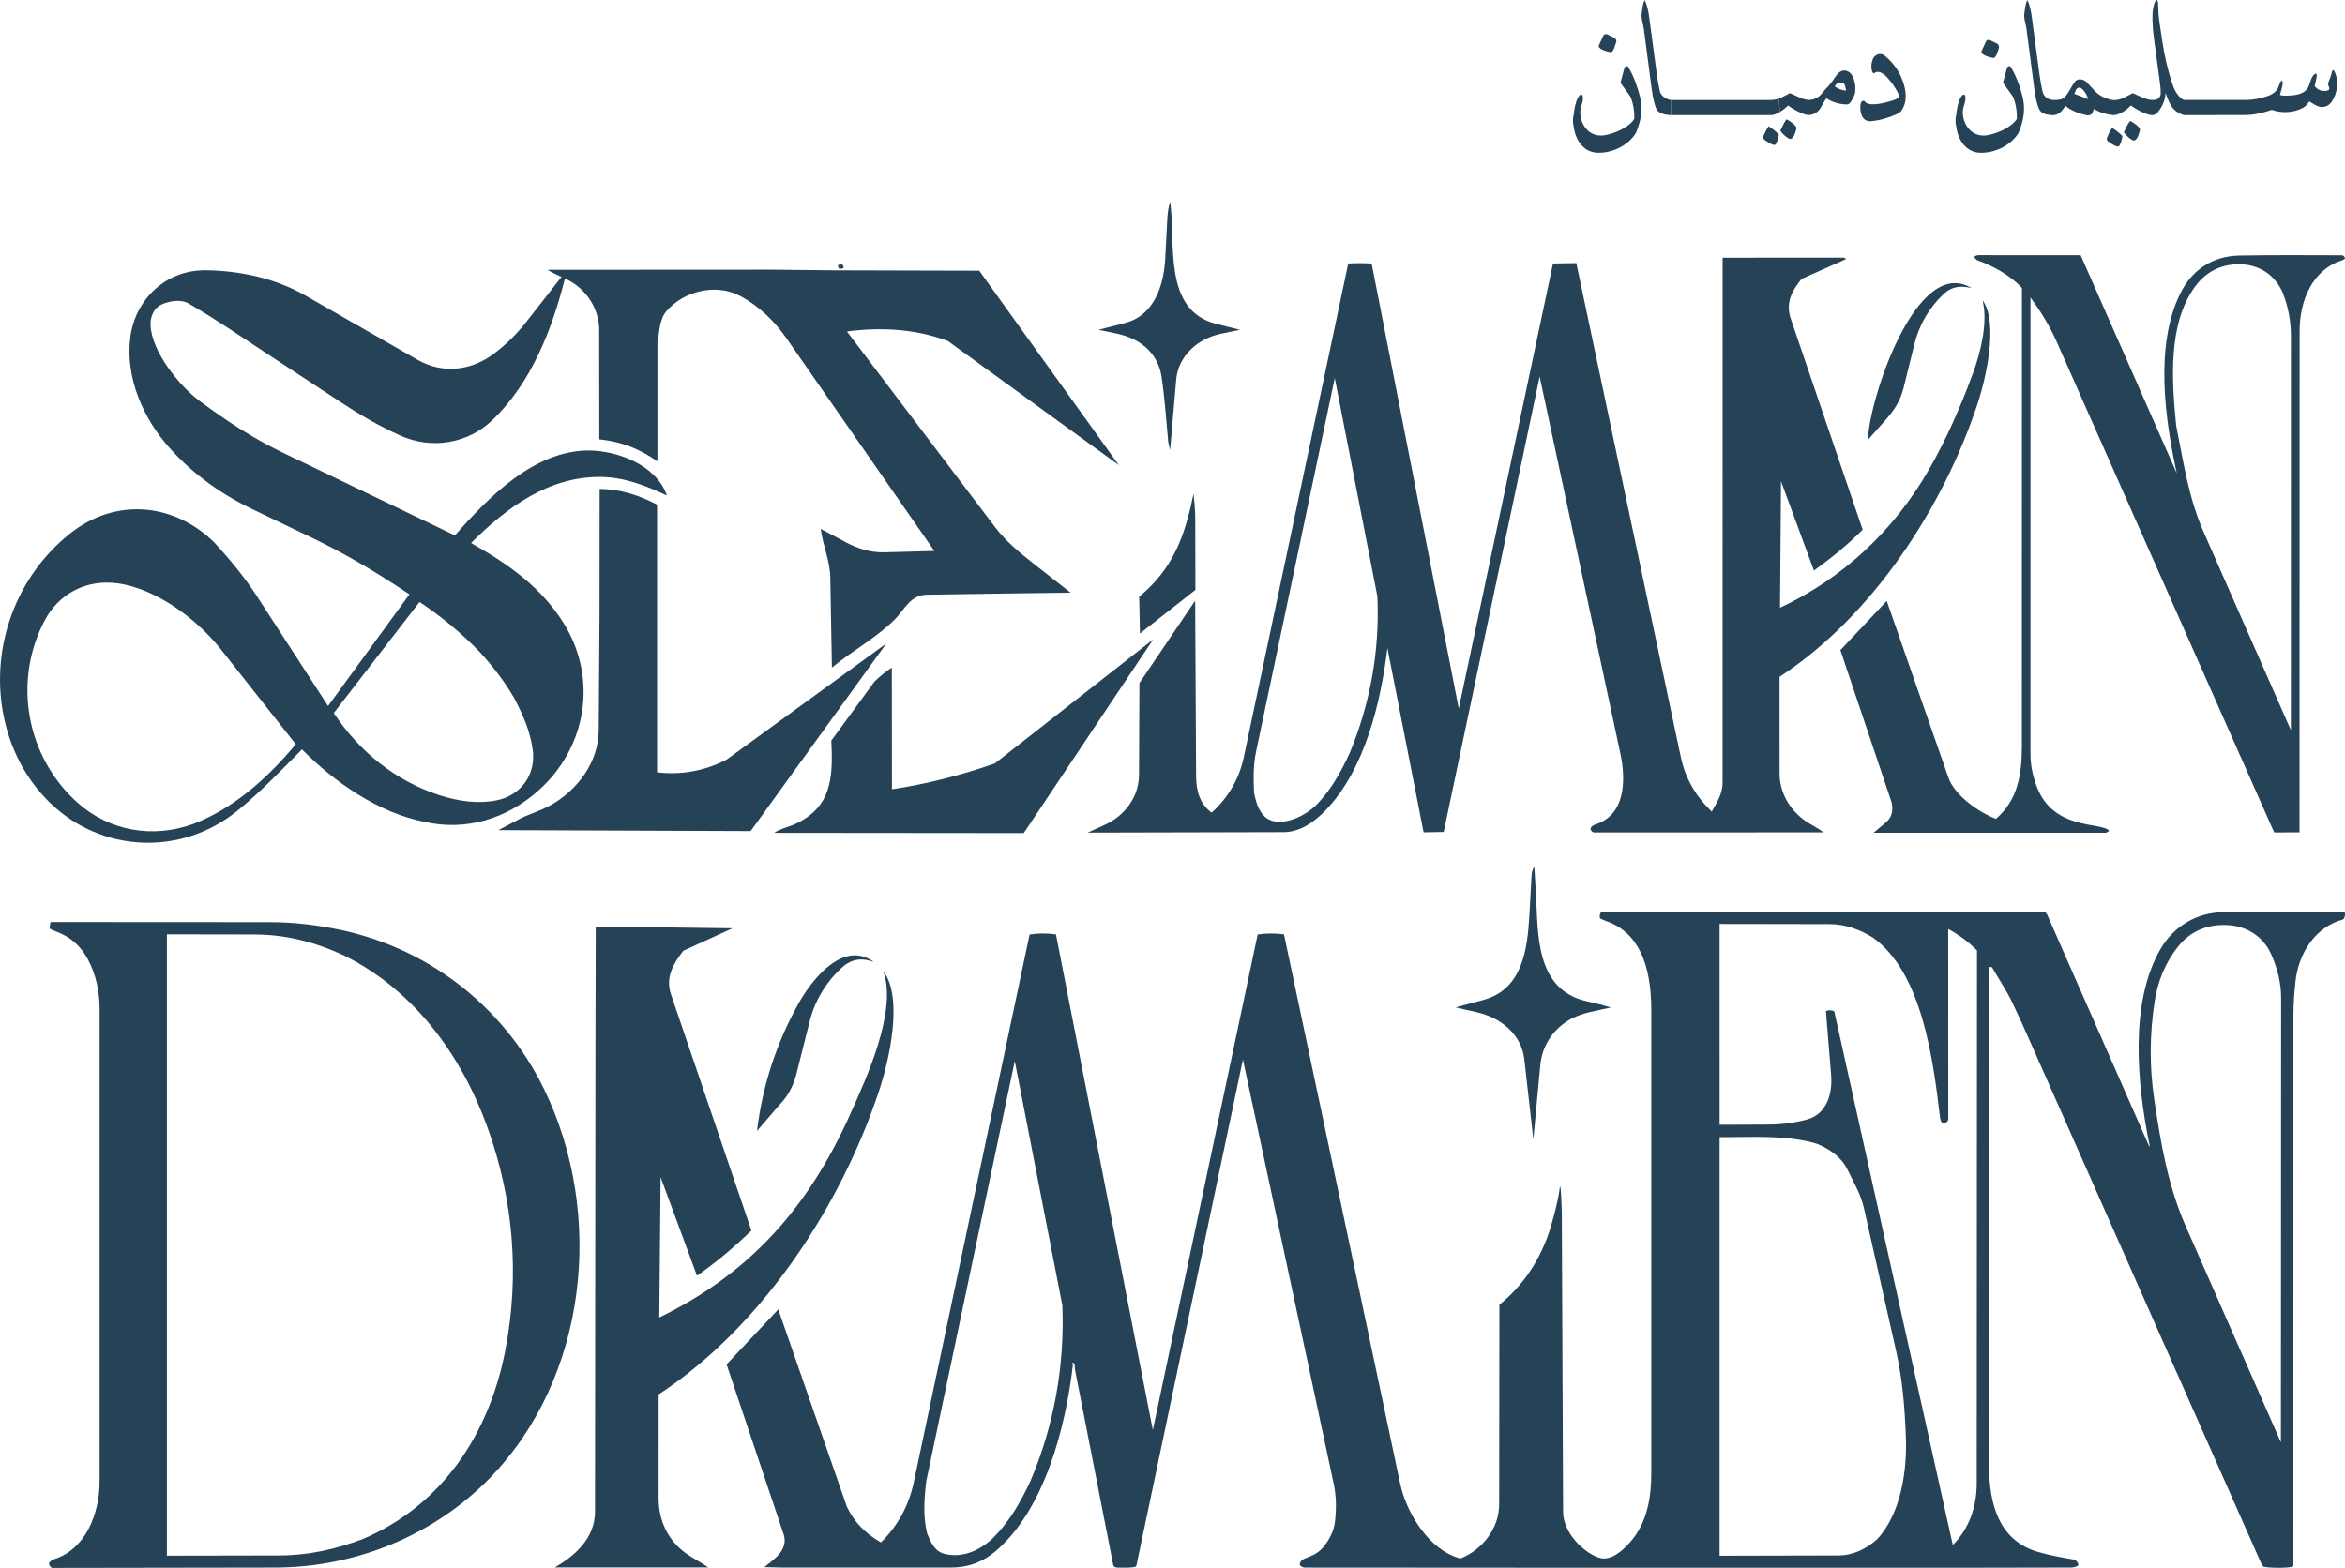
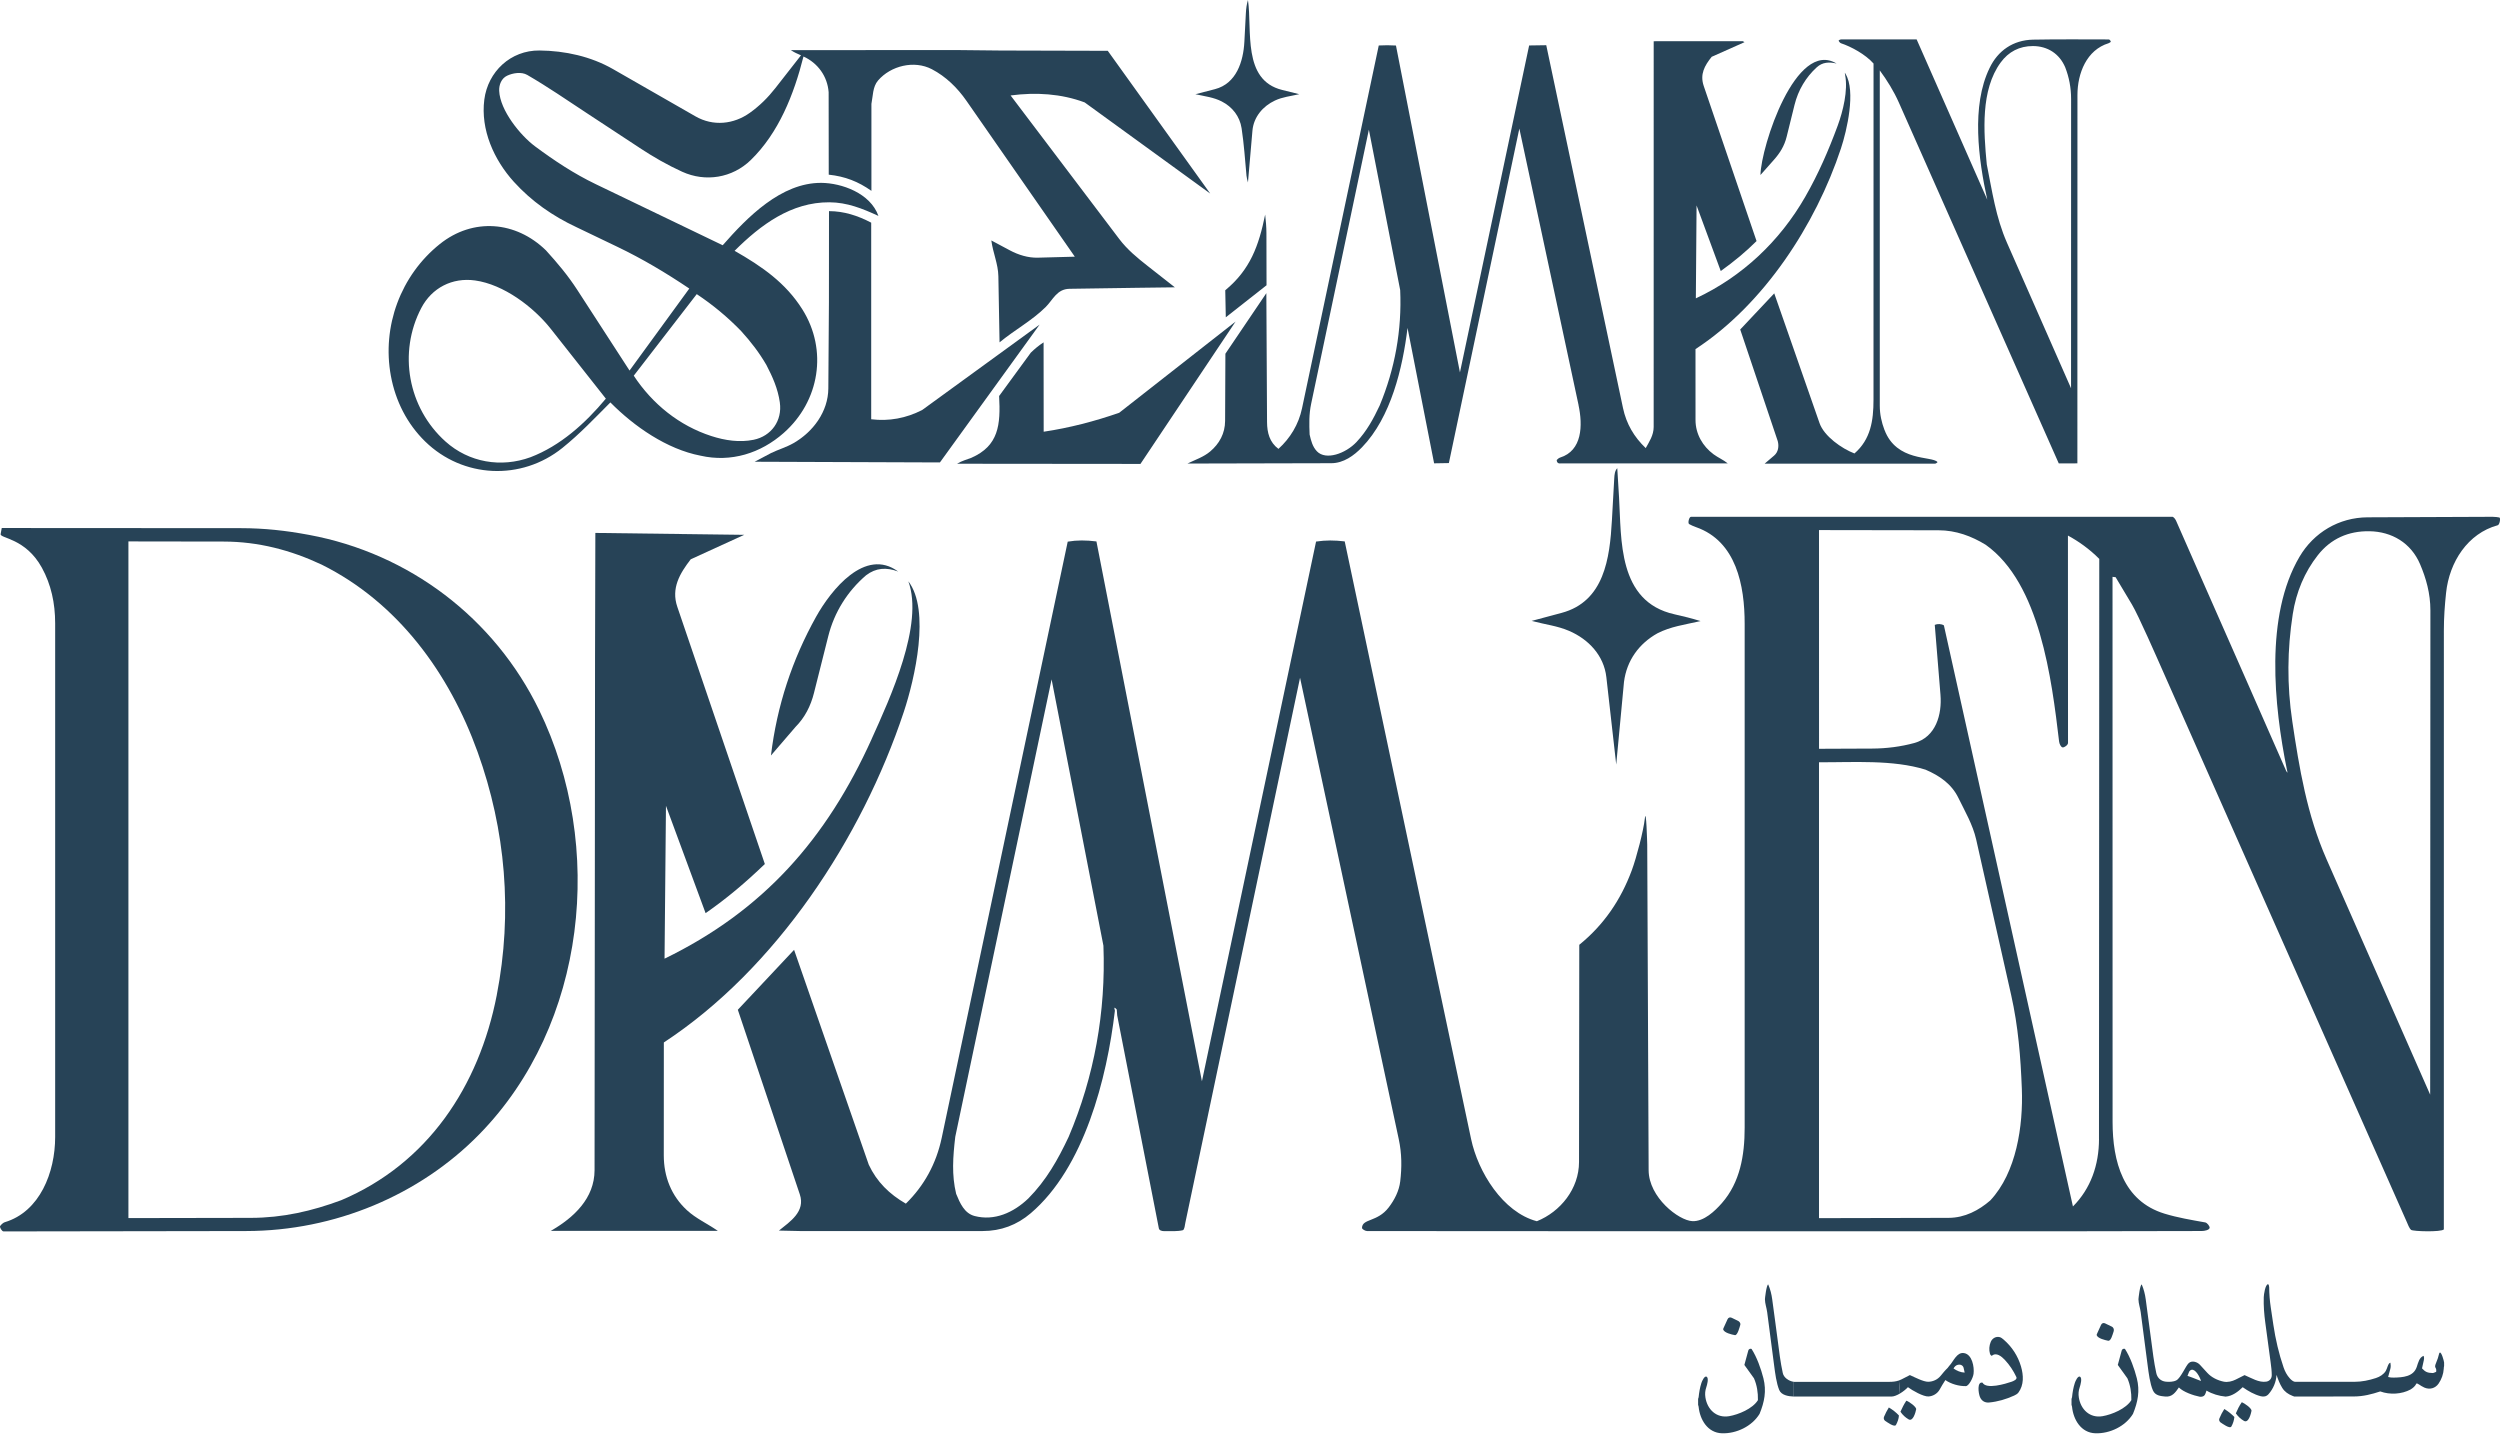
- <svg xmlns="http://www.w3.org/2000/svg" id="Layer_1" version="1.1" viewBox="0 0 1843.05 1232.58">
+ <svg xmlns="http://www.w3.org/2000/svg" id="Layer_1" data-name="Layer 1" viewBox="0 0 3000 1719.97">
  <defs>
    <style>
-       .st0 {
-         fill: #264257;
+       .cls-1 {
+         fill: #274357;
      }
    </style>
  </defs>
-   <path class="st0" d="M615.9,1232.3l-15.16-.33c8.04-6.48,19.22-13.76,15.08-26.09l-44.76-133.3,40.61-43.26,53.91,155.08c5.77,12.37,14.92,21.31,26.77,28.13,13.35-13.08,21.97-28.97,25.9-47.57l90.94-430.29c6.78-1.16,13.2-1.09,20.73-.16l76.15,389.69,82.39-389.59c7.13-1.07,13.17-.99,20.68-.12l91.25,431.52c4.96,23.43,22.77,52.7,47.44,59.21,17.03-6.86,30.42-23.41,30.44-42.73l.18-156.81c17.91-14.54,30.04-32.56,37.9-53.76,3.42-9.23,8.48-28.73,9.4-37.28.99-9.13,1.74,17.71,1.75,18.8l1.01,234.93c.09,19.72,21.78,36.37,31.58,36.79,8.29.36,16.28-7.31,21.28-13.01,13.15-14.98,16.45-34.53,16.45-54.38v-363.88c0-27.63-6.04-59.45-34.98-69.64-1.91-.67-3.96-1.59-5.1-2.27-1.13-.68-.04-5.25,1.36-5.25h347.69c1.18.53,2.11,2.09,2.5,2.97l15.03,34.19.74,1.68.75,1.7.78,1.77,33.69,76.45.8,1.82,27.56,62.74c1.09,1.98,1.21,1.7.64-.52-9.48-46.82-16.02-111.34,9.02-153.92,10.26-17.46,28.44-28.42,49.21-28.51l90.19-.37c1.85,0,3.8.27,4.88.5s.25,5.21-1.18,5.6c-21.61,5.87-34.94,26.5-37.28,48.79-.96,9.12-1.6,17.47-1.6,27.13l-.02,432.38c-2,2.03-22.29,1.45-23.64.32s-2.23-3.74-3.44-6.47l-66.18-149.45-.89-2-108.13-244.22c-4.73-10.67-18.19-41.47-22.85-49.26l-11.79-19.72c-1.18-.18-1.88-.28-2.23-.26l.04,393.35c0,28.71,7.61,57.19,37.46,66.32,9.48,2.9,19.49,4.58,29.43,6.34,1.34.24,3.4,2.77,3.15,3.98-.31,1.51-3.56,2.22-5.79,2.22l-89.06.17h-281.83l-231.47-.14c-1.32,0-3.71-1.37-3.68-2.29.19-6.86,11.03-4.02,19.26-14.75,4.2-5.48,7.52-11.94,8.33-18.88,1.17-9.97,1.2-19.83-1.07-30.44l-71.25-333.03-82.31,391.08-.49,2.34c-.34,1.61-.54,4.99-1.87,5.38s-4.6.68-6.09.66l-2.64-.02h-4.84c-1.49.01-3.39-.5-3.69-2.01l-.44-2.27-23.93-122.28-4.94-25.25-.37-1.95c-.11-.61-.35-1.51-.38-1.95l-.16-2.16-.17-2.13c-1.81-1.95-2-1.61-1.33.87-5.76,49.01-22.21,113.39-60.77,146.23-9.94,8.46-21.46,12.83-34.72,12.83l-131.79.02h-.04ZM1553.6,1165.81l.21-418.69c-7.1-7.17-15.08-12.77-22.62-16.84l.06,149.72c0,1.47-2.71,3.42-3.94,3.18s-2.29-2.51-2.5-4.28c-5.34-44.92-13.84-114.19-52.97-141.96-10.22-6.25-21.47-10.45-34-10.47l-86.33-.14.02,157.87,38.48-.16c10.31-.04,20.56-1.37,30.24-4,15.76-4.29,20.08-20.75,18.94-34.8l-4.12-50.49c2.04-.87,4.77-.78,6.59.38l93.14,419.44c12.77-12.81,18.81-29.82,18.82-48.76h-.02ZM1717.85,963.91l74.82,169.96.16-349.59c0-12.23-3.12-23.2-7.48-33.4-6.55-15.31-20.37-23.48-36.56-23.73-15.09-.23-27.79,5.33-37.21,17.29-9.58,12.16-15.65,26.66-18.1,42.51-3.98,25.76-4.26,51.19-.33,77.51,5.03,33.68,10.59,67.38,24.7,99.44h0ZM780.77,1208.78c13-13.15,21.32-27.99,29.11-44.49,18.5-43.58,26.91-90.19,25.09-137.95l-37.41-192.25-69.54,330.19c-1.7,14.58-2.65,27.51.64,41.15,2.74,6.7,5.92,14.11,13.36,16.03,14.2,3.68,27.97-2.36,38.74-12.68h0ZM1490.17,1061.79l-25.21-112.1c-2.41-10.72-8.18-20.47-12.84-30.05-4.92-10.1-13.66-16.05-23.71-20.37-23.6-7.36-52.38-5.22-76.9-5.34v329.07l93.51-.21c11.76-.03,21.9-5.43,30.14-12.59,18.87-20.13,23.79-53.91,22.76-80.55-.89-22.91-2.55-44.77-7.74-67.86h-.01Z" />
-   <path class="st0" d="M268.26,316.45l-56.27-37c-21.3-14-41.53-28-63.62-40.81-6.31-3.66-15.55-2.04-21.59.82s-8.74,9.64-8.46,16.17c.89,20.92,22.62,47.72,38.43,59.46,20.63,15.31,41.62,29.24,64.97,40.47l135.81,65.34c26.23-29.86,62.53-67.07,105.6-66.76,21.35.16,52.37,10.81,61.06,35.39-17.31-8.01-33.61-14.49-52.47-14.6-40.86-.23-73.54,24.09-101.47,51.93,29.45,16.78,54.59,34.27,72.42,62.5,27.63,43.75,18.52,98.59-19.91,132.47-24.58,21.68-56.29,31.72-89.01,24.26-35.93-6.93-70.99-31.23-96.42-56.98-16.38,16.44-32.71,33.72-51.36,48.71-44.01,35.37-106.51,32.48-146.88-6.94-19.27-18.82-31.7-43.27-36.66-70.19-9.76-52.98,10.49-107.57,52.38-141.08,35.62-28.5,81.44-24.6,113.59,6.77,12.31,13.53,23.45,26.77,33.48,42.24l55.97,86.37,63.94-87.76c-25.13-16.9-50.16-31.8-76.98-44.67l-43.8-21.02c-25.43-11.88-48.09-27.71-66.96-48.53-21.28-23.49-35.79-55.76-31.62-88.01,3.86-29.84,28.09-52.85,59.11-52.53,27.32.28,54.97,6.35,78.76,19.99l88.12,50.5c18.95,10.86,40.84,8.6,58.22-3.83,10.47-7.49,19.25-16.18,27.25-26.4l27.44-35.09c-3.97-1.82-6.65-2.77-10.86-5.55l176.91-.1,47.5.51,114.77.31,109.65,152.78-134.38-97.57c-25.22-9.37-52.14-11.02-79.27-7.44l116.27,153.6c8.66,11.44,19.34,20.19,30.34,28.82l29.19,22.91-41.09.52-71.8,1.07c-13.44.28-17.59,11.8-25.37,19.52-14.55,14.45-32.85,24.19-49.35,37.79l-1.27-70.81c-.24-13.11-5.75-24.83-7.54-38.25l19.95,10.65c8.99,4.8,19.44,8.07,29.81,7.79l39.59-1.06-115.99-166.83c-9.67-13.92-22.04-25.99-36.97-33.78-19.01-9.93-44.04-3.69-57.63,12.07-5.88,6.82-5.44,16.96-7.09,25.03v93.07c-14.07-9.94-28.13-15.46-45.68-17.33l-.1-88.27c-1.29-17.1-11.63-31.18-26.92-38.19-10.23,40.62-26.54,81.82-56.47,110.87-19.67,19.1-48.34,23.85-73.39,12.44-16.05-7.31-30.65-15.73-45.87-25.74v-.02ZM232.47,585.06l-58.8-74.52c-18.74-23.75-50.68-47.73-81.12-51.96-24.47-3.4-46.29,7.91-57.57,29.41-25.04,47.72-14.33,106.89,25.86,142.93,25,22.43,59.44,28.36,90.99,16.82,31.88-12.18,58.55-36.13,80.64-62.69h0ZM418.67,589.15c-2.12-14.93-7.8-27.4-14.34-40.02-7.73-13.36-16.65-24.92-27.1-36.41-14.41-14.87-30.02-27.86-47.49-39.51l-67.4,87.29c20.03,30.45,48.79,53.5,82.95,64.57,14.91,4.83,30.44,7.07,45.29,4.02,19-3.9,30.86-20.41,28.08-39.95h0Z" />
-   <path class="st0" d="M1273.44,591.91l-63.36-295.89-75.42,358-15.79.28-28.44-144.91c-5.2,42.81-17.7,95.65-48.65,127.66-8.77,9.07-19.85,17.09-32.97,17.12l-153.92.37c8.77-4.25,17.23-6.93,24.36-12.94,9.84-8.29,15.89-19.38,15.95-32.64l.32-71.96,43.82-64.81.74,137.91c.06,11.48,2.72,21.71,12.2,28.74,12.56-11.38,21.58-26.1,25.24-43.41l82.12-388.31c6.57-.34,11.77-.34,18.41.05l68.47,349.83,74.06-349.89,18.32-.28,82.12,388.27c3.6,17.02,11.91,31.05,24.33,42.91,3.59-6.57,8.5-13.64,8.5-22.65l.03-412.78,95.34-.06c1.16.58,2.34,1.31,1.55,1.2l-34.83,15.52c-7.55,9.46-12.81,18.59-8.49,31.28l56.51,165.92c-11.75,11.68-23.56,21.47-38.3,32.08l-25.89-70.21-.77,99.44c49.71-23.26,89.82-61.13,117.1-108.71,14-24.42,24.99-49.73,34.71-76.11,5.7-15.47,11.13-37.78,7.97-54.02-.4-1.91-.6-3.79.45-1.29,11.14,18.4,1.47,60.33-4.95,79.74-26.89,81.28-82.43,166.98-155.65,214.7l.02,75.93c0,14.85,7.67,28.07,19.28,36.64,4.9,3.62,10.57,5.94,15.16,9.73l-179.94.07c-2.59,0-3.49-3.06-2.83-3.87s2.19-2.02,3.38-2.39c23.79-7.42,24.4-34.46,19.73-56.24v-.02ZM1035.96,631.32c10.7-11.4,17.9-24.5,24.65-38.91,16.28-39.09,23.87-80.78,21.95-123.54l-33.51-171.67-61.78,293.36c-2.39,11.34-2.1,21.8-1.64,32.89,1.5,6.61,3.13,13.06,7.83,17.99,9.48,9.92,30.61,2.56,42.5-10.1v-.02Z" />
-   <path class="st0" d="M216.37,1232.3l-175.31.27c-1.24,0-3-3.04-2.5-3.84s2.09-2.43,3.3-2.79c25.45-7.6,36.43-36.1,36.43-61.5v-370.87c0-14.51-2.94-27.96-9.54-40.01-11.79-21.53-30.4-21.18-29.82-24.36l.8-4.37,172.63.1c17.07.01,32.56,1.77,49.11,4.84,72.43,13.41,133.83,60,166.14,126.39,47.81,98.23,34.46,227.03-43.16,306.3-43.22,44.14-104.56,69.73-168.08,69.83h0ZM397.06,1061.96c11.56-59.43,6.44-119.15-13.8-175.38-20.52-57.01-57.57-107.95-112.58-135.32-22.42-10.53-45.77-16.61-70.7-16.65l-68.81-.11v488.45l88.43-.16c22.93-.04,44.02-4.88,65.2-12.76,62.25-26.34,99.4-81.96,112.27-148.08h0Z" />
-   <path class="st0" d="M1600.8,618.38c12.89,34.46,50.72,27.83,56.68,34.46.43.48-1.82,1.83-2.54,1.83l-182.33-.04,10.13-8.63c4.45-3.8,5.35-9.85,3.89-15.46l-40.18-119.47,36.41-38.68,48.47,138.87c4.89,14,23.74,27.25,37.38,32.48,17.37-15.12,20.38-35.14,20.38-57.52l.04-359.79c-8.79-9.94-23.98-18.06-34.84-21.7-.98-.33-2.29-2-2.46-2.53-.25-.8,1.83-1.61,2.99-1.61l80.46.05,75.58,171.51c-9.43-43.08-17.33-100.39,2.5-140.96,8.78-18.39,25-29.87,46.51-30.3,25.29-.52,59.47-.25,80.78-.22,1.68,0,2.7,2.44,2.31,2.69s-1.66,1.17-2.23,1.34c-23.5,7.19-33.35,32.05-33.36,55.45l-.07,394.19-19.91.07-171.03-385.96c-5.61-12.65-12.56-23.77-20.52-34.64v358.83c0,9.32,1.93,17.7,4.94,25.75h.02ZM1731.9,418.15l68.6,155.8.06-309.45c0-12.28-2.16-23.31-6.26-33.92-6.16-14.68-18.99-22.86-34.64-22.85-14.32,0-26.03,6.01-34.51,17.64-21.47,29.42-18.24,73.9-14.82,108.98,5.68,28.29,9.61,56.61,21.58,83.8h-.01Z" />
-   <path class="st0" d="M667.7,877.03c13.32-29.49,37.83-82.69,26.45-113.74,16.06,20.93,4.65,70.4-3.31,94.36-30.2,90.92-92.05,185.32-173.18,238.52l-.04,81.48c0,15.41,5.44,29.21,16.69,39.59,6.51,6.01,14.28,9.39,22.35,14.94h-120.64c16.77-9.58,31.6-23.61,31.62-43.8l.35-370.63.22-89.39,107.44,1.38-38.6,17.66c-7.84,10.2-14.28,20.85-9.66,34.36l63.17,185.6c-13.94,13.39-27.16,24.6-42.76,35.48l-28.61-77.5-1.03,110.35c71.17-34.63,116.76-86.09,149.54-158.63v-.03Z" />
-   <path class="st0" d="M589.97,653.33l-198.27-.74,17.56-9.28c7.92-3.84,16.16-6.14,23.95-10.59,21.12-12.07,37.18-33.83,37.35-58.55l.63-92.27.08-97.52c16.27.08,30.87,4.87,45.16,12.35v210.39c18.86,2.34,37.51-1.07,54.64-9.97l125.58-91.32-106.68,147.5h0Z" />
-   <path class="st0" d="M653.34,582.25l33.89-46.37c4.16-4.08,8.61-7.75,13.71-11.06l.09,95.64c27.92-4.19,54.42-11.13,80.79-20.26l124.57-97.61-101.78,152.32-196.28-.19c5.48-3.28,10.05-4.31,15.13-6.27,29.55-12.92,31.54-35.43,29.89-66.21h-.01Z" />
-   <path class="st0" d="M1205.12,895.56l-7.12-63.08c-1.75-15.53-12.76-27.34-26.97-33.42-8.52-3.64-16.41-4.39-26.95-7.17l21.6-5.78c30.8-8.25,34.8-39.32,36.34-66.91l1.68-30.13c.17-3.03.45-5.6,2.19-7.42l1.28,21.19c1.81,29.9-1.18,75.09,39.98,84.27,6.35,1.41,12.35,2.91,18.87,4.9-12.05,2.74-21.41,3.89-31.09,8.8-13.41,7.46-22.22,19.7-24.19,35.07l-5.62,59.7v-.02Z" />
-   <path class="st0" d="M918.05,346.08c-1.56-17.07-2.66-33.46-5.2-50.32-1.93-12.85-9.97-22.98-21.26-28.74-8.82-4.5-17.51-5.35-28.19-7.75l20.92-5.41c22.96-5.93,30.39-29.62,31.5-50.83l1.59-30.48c.26-5.05.89-9.61,2.25-14.11,4.69,32.56-6.23,85.63,36.48,96.24l18.41,4.57c-9.86,2.29-17.72,2.92-26.05,6.81-12.82,5.99-22.77,17.6-24.04,32.22l-4.8,55.44c-.6-2.21-1.4-5.18-1.63-7.64h.02Z" />
-   <path class="st0" d="M895.92,498l-.57-28.93c26.71-22.05,35.9-47.57,42.7-81,.71,6.39,1.34,13.04,1.36,19.91l.12,55.74-43.6,34.28h-.01Z" />
-   <path class="st0" d="M1496.17,304.7c-2.52,10.18-7.29,17.61-13.78,24.93l-14.29,16.12c.63-30.6,37.86-145.67,81.47-119.3-7.89-1.93-15.1-1.52-21.15,3.97-11.77,10.68-19.95,24.54-23.83,40.22l-8.43,34.07h.01Z" />
-   <path class="st0" d="M626.09,843.7c-2.45,9.74-6.72,17.97-13.32,24.63l-17.8,20.7c4.33-36.03,15.46-69.43,32.57-100.11,10.75-19.28,35.4-50.33,59.27-32.67-8.51-3.21-16.06-2.73-23.19,2.71-13.33,11.42-22.91,26.56-27.28,43.96l-10.26,40.77h.01Z" />
-   <path class="st0" d="M658.53,208.7c-.1-.71,2.56-.77,3.29-.79s1.64,2.73.93,2.9l-2.6.63c-.72.17-1.49-1.77-1.63-2.73h.01Z" />
-   <path class="st0" d="M1836.97,62.99v2.87c-.21.74-.24,1.48-.29,2.33-.27,4.26-1.75,8.37-4.11,11.82-2.67,3.89-7.18,5.12-11.53,3.24-3.26-1.41-5.95-4.15-6.46-3.08-.99,2.09-2.75,3.48-4.68,4.67-7.07,3.77-16.54,4.38-24.33,1.52-6.78,2.25-13.71,4.05-21.15,4.06l-48.05.08-1.4-.54c-3.47-1.35-6.34-3.29-8.33-6.47-2.02-3.24-3.33-6.71-4.59-10.46-.31,5.66-2.61,11.18-6.42,15.5-1.67,1.89-3.85,2.33-6.29,1.7-5.27-1.36-10.02-4.1-14.54-7.28-3.61,3.58-8.4,7.21-13.72,7.59-5.46-.56-10.67-2.04-15.43-4.86-.47,1.32-.76,2.62-1.53,3.72s-2.67,1.46-3.99,1.2c-4.87-.95-13.08-3.73-16.71-7.44-2.73,3.99-5.46,7.85-10.91,7.33-3.89-.37-8.11-.78-9.96-4.9-2.37-5.28-3.48-14.12-4.26-20.11l-5.6-42.93c-.47-3.58-1.77-6.83-1.81-10.41,0-.6,1.18-11.71,2.66-11.89,1.64,3.9,2.64,7.78,3.2,11.98l2.97,22.32,3.18,23.81c.6,4.52,1.42,8.72,2.33,13.16.78,3.79,3.58,6.56,7.64,6.98,2.62.28,6.07.21,8.46-1.03,3.65-1.9,7.61-11.76,10.08-13.95,2.64-2.34,6.93-.85,9,1.42l5.98,6.52c3.34,3.64,8.23,6.02,13.18,7.04,3.21.66,6.84-.28,9.65-1.7l7.11-3.58c5.51,2.33,11.61,6.22,17.5,5.26,2.63-.43,4.38-2.44,4.39-5.18.01-3.48-.43-6.83-.9-10.36l-4.29-31.87c-.94-6.96-1.47-13.64-1.25-20.64.06-1.98,1.18-10.32,3.52-10.42.57.47.83,1.62.84,2.39.06,5.54.47,10.84,1.28,16.31l2.09,14.02c1.75,11.71,4.39,23.07,8.21,34.24,1.14,3.32,2.68,6.24,5,8.82,1.05,1.16,2.73,2.82,4.48,2.82h47.61c6-.01,11.68-1.21,17.29-3.04,3.15-1.02,6.18-2.92,7.91-5.69,1.23-1.97,1.83-6.44,3.76-6.65.29,1.82.35,3.41-.08,4.96l-1.77,6.54c1.52.41,2.93.53,4.52.49,7.2-.15,15.89-.64,18.54-8.63,1.11-3.33,2.05-7.79,5.56-8.9.37,1.15.4,2.25.17,3.28l-1.51,6.81c2.59,2.85,4.45,3.69,8.6,3.76.79.01,1.89-.67,2.79-.97.59-4.17-2.08-2.48-.1-7.11,1.07-2.5,1.97-5.14,2.54-7.74.05-.23.39-.63.59-.66,1.34-.23,3.23,6.72,3.33,7.9ZM1634.63,75.38l6.61,2.59c-.81-3.05-4.32-9.72-7.61-9.04-.77.16-1.7.92-2.03,1.76l-1.24,3.13,4.27,1.56Z" />
-   <path class="st0" d="M1236.33,97.26v-4.88c.17-.4.36-.94.4-1.29.42-3.98,1.02-7.76,2.25-11.53.48-1.48,2.5-6.17,4.29-4.99s.29,6.61-.36,8.51c-.93,2.72-1.14,5.27-.7,8.12,1.49,9.63,8.81,16.87,19.1,15.1,7.48-1.29,18.94-5.98,23.19-12.92.12-6.06-.75-11.98-3.19-17.58l-7.73-10.75,3.18-11.7c.3-1.1,1.66-1.66,2.6-1.21,4.28,6.61,7.64,16.08,9.55,23.63,2.59,10.24.81,19.13-3.1,28.68-6.13,10.01-18.59,15.98-30.23,15.62s-17.79-11.03-18.83-21.26c-.05-.54-.25-1.16-.43-1.54Z" />
-   <path class="st0" d="M1536.99,97.26v-4.88c.17-.4.36-.94.4-1.29.42-3.98,1.02-7.76,2.25-11.53.48-1.48,2.5-6.17,4.29-4.99s.29,6.61-.36,8.51c-.93,2.72-1.14,5.27-.7,8.12,1.49,9.63,8.81,16.87,19.1,15.1,7.48-1.29,18.94-5.98,23.19-12.92.12-6.06-.75-11.98-3.19-17.58l-7.73-10.75,3.18-11.7c.3-1.1,1.66-1.66,2.6-1.21,4.28,6.61,7.64,16.08,9.55,23.63,2.59,10.24.81,19.13-3.1,28.68-6.13,10.01-18.59,15.98-30.23,15.62s-17.79-11.03-18.83-21.26c-.05-.54-.25-1.16-.43-1.54Z" />
-   <path class="st0" d="M1390.46,78.65h-77.04s-.03,11.85-.03,11.85h78.61c1.99,0,4.49-1.05,6.86-2.47-.43-3.42-.45-7.01-.84-10.49-2.39.84-4.84,1.11-7.56,1.11Z" />
-   <path class="st0" d="M1450.35,55.49c-5.87-.84-8.39,6.78-11.92,10.42-.26.32-.93,1.32-1.2,1.57-2.04,1.91-3.89,4.23-5.69,6.41-2.42,2.94-6.1,4.65-9.92,4.71-3.87.05-10.93-3.67-14.79-5.39l-6.62,3.4c-.73.37-1.45.68-2.18.94.39,3.49.41,7.08.84,10.49,2.59-1.55,5.01-3.54,6.4-5.1,3.45,2.61,12.5,7.76,16.61,7.49,3.69-.24,7.13-2.37,8.92-5.52,1.49-2.63,2.87-5.08,4.62-7.69,4.51,3.21,11.12,5.02,16.52,4.88,2.29-.06,5.72-6.44,6.17-9.9.72-5.51-1.14-15.76-7.76-16.71ZM1441.99,67.92c.75-1.48,1.98-2.74,3.71-3.06,1.94-.36,3.96.55,4.41,2.55l.84,3.8c-3.41-.17-6.12-1.41-8.95-3.29Z" />
-   <path class="st0" d="M1465.32,79.3c3,5.68,18.59.92,23.32-.71,1.48-.51,4.86-1.84,3.92-3.84-2.42-5.11-5.47-9.74-9.33-13.85-2.52-2.68-6.91-6.36-10.43-3.18-.61-.18-1.27-.97-1.47-1.66-.91-3.21-.67-6.48.6-9.57,1.19-2.88,4.27-4.71,7.38-3.81,1,.29,2.11,1.17,2.97,1.91,6.66,5.74,11.53,13.16,14.01,21.63,2.09,7.13,2.48,14.94-2.12,21.13-.75,1-2.21,1.82-3.4,2.36-6.42,2.91-13.19,4.92-20.17,5.57-3.42.32-6.09-1.38-7.36-4.48s-2.46-12.52,2.08-11.5Z" />
-   <path class="st0" d="M1313.39,90.5c-4.48-.16-10.04-1.1-11.76-5.3-2.28-5.57-3.29-13.64-4.09-19.78l-5.6-42.89c-.47-3.58-1.77-6.86-1.8-10.43,0-.63,1.18-11.49,2.63-11.89,1.69,3.89,2.66,7.78,3.23,11.97l2.63,19.52,3.57,26.86c.59,4.44,1.42,8.6,2.31,12.95.78,3.82,4.98,6.59,8.92,7.14l-.03,11.85Z" />
-   <path class="st0" d="M1270.34,32.59c-.48,1.82-2.3,8.84-4.39,8.46-2.72-.49-8.52-1.89-9.41-4.48-.17-.51.32-1.37.61-2.01l2.87-6.3c.66-1.44,2.04-1.81,3.33-1.19l5.26,2.55c.97.47,2.01,1.9,1.73,2.98Z" />
-   <path class="st0" d="M1570.89,38.07c-.85,2.49-2.16,7.95-4.44,7.49-2.62-.53-8.26-1.87-9.17-4.4-.17-.47.27-1.31.54-1.89l2.96-6.5c.59-1.31,1.93-1.82,3.15-1.23l5.43,2.62c1.55.75,2.05,2.42,1.55,3.91Z" />
-   <path class="st0" d="M1411.89,100.82c-.42,2.29-2.51,10.14-6.11,8.02-2.63-1.54-4.87-3.6-6.53-6.13,1.43-3.16,2.77-5.92,4.74-8.87,1.96.55,8.28,4.96,7.91,6.98Z" />
-   <path class="st0" d="M1681.94,101.89c-.45,2.32-2.41,10.33-6.14,8.18-2.59-1.49-4.69-3.5-6.51-6.02,1.33-3.14,2.74-6.11,4.82-9.01,2.18.9,7.72,4.68,7.82,6.84Z" />
-   <path class="st0" d="M1665.69,114.6c-1.23,2.2-7.46-2.48-8.88-3.4-.82-.81-1.26-1.89-.79-3.01,1.12-2.7,2.36-5.18,3.99-7.67,3.13,1.9,5.62,3.92,8.1,6.42-.3,2.83-1.07,5.25-2.41,7.66Z" />
-   <path class="st0" d="M1395.68,113.3c-1.24,2.29-7.44-2.41-8.89-3.33-.94-.87-1.25-2.05-.74-3.26,1.09-2.56,2.28-4.87,3.85-7.43,3.06,1.83,5.74,3.85,8.12,6.46-.14,2.68-1.11,5.26-2.34,7.55Z" />
+   <path class="cls-1" d="M959.93,1477.25l-25.2-.55c13.37-10.77,31.95-22.87,25.07-43.37l-74.41-221.6,67.51-71.92,89.62,257.81c9.59,20.56,24.8,35.43,44.5,46.76,22.19-21.74,36.52-48.16,43.06-79.08l151.18-715.32c11.27-1.93,21.94-1.81,34.46-.27l126.59,647.83,136.97-647.66c11.85-1.78,21.89-1.65,34.38-.2l151.7,717.37c8.25,38.95,37.85,87.61,78.87,98.43,28.31-11.4,50.57-38.92,50.6-71.04l.3-260.68c29.77-24.17,49.94-54.13,63.01-89.37,5.69-15.34,14.1-47.76,15.63-61.97,1.65-15.18,2.89,29.44,2.91,31.25l1.68,390.55c.15,32.78,36.21,60.46,52.5,61.16,13.78.6,27.06-12.15,35.38-21.63,21.86-24.9,27.35-57.4,27.35-90.4v-604.92c0-45.93-10.04-98.83-58.15-115.77-3.18-1.11-6.58-2.64-8.48-3.77-1.88-1.13-.07-8.73,2.26-8.73h578.01c1.96.88,3.51,3.47,4.16,4.94l24.99,56.84,1.23,2.79,1.25,2.83,1.3,2.94,56.01,127.09,1.33,3.03,45.82,104.3c1.81,3.29,2.01,2.83,1.06-.86-15.76-77.83-26.63-185.09,15-255.88,17.06-29.03,47.28-47.25,81.81-47.4l149.93-.62c3.08,0,6.32.45,8.11.83s.42,8.66-1.96,9.31c-35.92,9.76-58.08,44.05-61.97,81.11-1.6,15.16-2.66,29.04-2.66,45.1l-.03,718.8c-3.32,3.37-37.06,2.41-39.3.53s-3.71-6.22-5.72-10.76l-110.02-248.45-1.48-3.32-179.76-406c-7.86-17.74-30.24-68.94-37.99-81.89l-19.6-32.78c-1.96-.3-3.13-.47-3.71-.43l.07,653.91c0,47.73,12.65,95.07,62.27,110.25,15.76,4.82,32.4,7.61,48.93,10.54,2.23.4,5.65,4.6,5.24,6.62-.52,2.51-5.92,3.69-9.63,3.69l-148.06.28h-468.52l-384.8-.23c-2.19,0-6.17-2.28-6.12-3.81.32-11.4,18.34-6.68,32.02-24.52,6.98-9.11,12.5-19.85,13.85-31.39,1.95-16.57,1.99-32.97-1.78-50.6l-118.45-553.64-136.83,650.14-.81,3.89c-.57,2.68-.9,8.3-3.11,8.94s-7.65,1.13-10.12,1.1l-4.39-.03h-8.05c-2.48.02-5.64-.83-6.13-3.34l-.73-3.77-39.78-203.28-8.21-41.98-.62-3.24c-.18-1.01-.58-2.51-.63-3.24l-.27-3.59-.28-3.54c-3.01-3.24-3.32-2.68-2.21,1.45-9.58,81.48-36.92,188.5-101.03,243.1-16.52,14.06-35.68,21.33-57.72,21.33l-219.09.03h-.07v-.02ZM2518.77,1366.71l.35-696.04c-11.8-11.92-25.07-21.23-37.6-28l.1,248.9c0,2.44-4.51,5.69-6.55,5.29-2.04-.4-3.81-4.17-4.16-7.12-8.88-74.68-23.01-189.83-88.06-236-16.99-10.39-35.69-17.37-56.52-17.41l-143.52-.23.03,262.45,63.97-.27c17.14-.07,34.18-2.28,50.27-6.65,26.2-7.13,33.38-34.5,31.49-57.85l-6.85-83.94c3.39-1.45,7.93-1.3,10.96.63l154.84,697.28c21.23-21.3,31.27-49.57,31.29-81.06h-.03ZM2791.83,1031.07l124.38,282.54.27-581.16c0-20.33-5.19-38.57-12.43-55.52-10.89-25.45-33.86-39.03-60.78-39.45-25.09-.38-46.2,8.86-61.86,28.74-15.93,20.21-26.02,44.32-30.09,70.67-6.62,42.82-7.08,85.1-.55,128.85,8.36,55.99,17.6,112.01,41.06,165.31h0v.02ZM1234.01,1438.15c21.61-21.86,35.44-46.53,48.39-73.96,30.75-72.45,44.74-149.93,41.71-229.33l-62.19-319.6-115.6,548.91c-2.83,24.24-4.41,45.73,1.06,68.41,4.56,11.14,9.84,23.46,22.21,26.65,23.61,6.12,46.5-3.92,64.4-21.08h.02ZM2413.33,1193.79l-41.91-186.36c-4.01-17.82-13.6-34.03-21.35-49.96-8.18-16.79-22.71-26.68-39.42-33.86-39.23-12.24-87.08-8.68-127.84-8.88v547.05l155.45-.35c19.55-.05,36.41-9.03,50.11-20.93,31.37-33.46,39.55-89.62,37.84-133.91-1.48-38.09-4.24-74.43-12.87-112.81h-.02Z" />
+   <path class="cls-1" d="M767.16,177.18l-63.1-41.49c-23.88-15.7-46.57-31.4-71.34-45.76-7.08-4.1-17.44-2.29-24.21.92s-9.8,10.81-9.49,18.13c1,23.46,25.36,53.51,43.09,66.67,23.13,17.17,46.67,32.79,72.85,45.38l152.28,73.27c29.41-33.48,70.11-75.21,118.41-74.86,23.94.18,58.72,12.12,68.47,39.68-19.41-8.98-37.69-16.25-58.83-16.37-45.82-.26-82.46,27.01-113.78,58.23,33.02,18.82,61.21,38.43,81.2,70.08,30.98,49.06,20.77,110.55-22.33,148.54-27.56,24.31-63.12,35.57-99.81,27.2-40.29-7.77-79.6-35.02-108.12-63.89-18.37,18.43-36.68,37.81-57.59,54.62-49.35,39.66-119.43,36.42-164.7-7.78-21.61-21.1-35.55-48.52-41.11-78.7-10.94-59.41,11.76-120.62,58.73-158.19,39.94-31.96,91.32-27.58,127.37,7.59,13.8,15.17,26.29,30.02,37.54,47.36l62.76,96.85,71.7-98.4c-28.18-18.95-56.24-35.66-86.32-50.09l-49.11-23.57c-28.51-13.32-53.92-31.07-75.08-54.42-23.86-26.34-40.13-62.52-35.46-98.69,4.33-33.46,31.5-59.26,66.28-58.9,30.63.31,61.64,7.12,88.31,22.41l98.81,56.63c21.25,12.18,45.79,9.64,65.28-4.29,11.74-8.4,21.58-18.14,30.56-29.6l30.77-39.35c-4.45-2.04-7.46-3.11-12.18-6.22l198.37-.11,53.26.57,128.69.35,122.95,171.31-150.68-109.4c-28.28-10.51-58.46-12.36-88.89-8.34l130.37,172.23c9.71,12.83,21.69,22.64,34.02,32.32l32.73,25.69-46.07.58-80.51,1.2c-15.07.31-19.72,13.23-28.45,21.89-16.31,16.2-36.83,27.12-55.34,42.37l-1.42-79.4c-.27-14.7-6.45-27.84-8.45-42.89l22.37,11.94c10.08,5.38,21.8,9.05,33.43,8.73l44.39-1.19-130.06-187.07c-10.84-15.61-24.71-29.14-41.45-37.88-21.32-11.13-49.38-4.14-64.62,13.53-6.59,7.65-6.1,19.02-7.95,28.07v104.36c-15.78-11.15-31.54-17.34-51.22-19.43l-.11-98.98c-1.45-19.17-13.04-34.96-30.19-42.82-11.47,45.55-29.76,91.74-63.32,124.32-22.06,21.42-54.2,26.74-82.29,13.95-18-8.2-34.37-17.64-51.43-28.86v-.02h-.01ZM727.02,478.37l-65.93-83.56c-21.01-26.63-56.83-53.52-90.96-58.26-27.44-3.81-51.9,8.87-64.55,32.98-28.08,53.51-16.07,119.86,29,160.27,28.03,25.15,66.65,31.8,102.03,18.86,35.75-13.66,65.65-40.51,90.42-70.29h0ZM935.81,482.95c-2.38-16.74-8.75-30.72-16.08-44.87-8.67-14.98-18.67-27.94-30.39-40.83-16.16-16.67-33.66-31.24-53.25-44.3l-75.58,97.88c22.46,34.14,54.71,59.99,93.01,72.4,16.72,5.42,34.13,7.93,50.78,4.51,21.3-4.37,34.6-22.89,31.49-44.8h.01Z" />
+   <path class="cls-1" d="M1894.26,486.05l-71.05-331.78-84.57,401.42-17.71.31-31.89-162.49c-5.83,48-19.85,107.25-54.55,143.14-9.83,10.17-22.26,19.16-36.97,19.2l-172.59.41c9.83-4.77,19.32-7.77,27.31-14.51,11.03-9.3,17.82-21.73,17.88-36.6l.36-80.69,49.14-72.67.83,154.64c.07,12.87,3.05,24.34,13.68,32.23,14.08-12.76,24.2-29.27,28.3-48.68l92.08-435.41c7.37-.38,13.2-.38,20.64.06l76.78,392.26,83.04-392.33,20.54-.31,92.08,435.37c4.04,19.08,13.35,34.82,27.28,48.11,4.03-7.37,9.53-15.29,9.53-25.4l.03-462.85,106.9-.07c1.3.65,2.62,1.47,1.74,1.35l-39.05,17.4c-8.47,10.61-14.36,20.84-9.52,35.07l63.36,186.05c-13.18,13.1-26.42,24.07-42.95,35.97l-29.03-78.73-.86,111.5c55.74-26.08,100.71-68.54,131.3-121.9,15.7-27.38,28.02-55.76,38.92-85.34,6.39-17.35,12.48-42.36,8.94-60.57-.45-2.14-.67-4.25.5-1.45,12.49,20.63,1.65,67.65-5.55,89.41-30.15,91.14-92.43,187.23-174.53,240.74l.02,85.14c0,16.65,8.6,31.47,21.62,41.08,5.49,4.06,11.85,6.66,17,10.91l-201.77.08c-2.9,0-3.91-3.43-3.17-4.34s2.46-2.27,3.79-2.68c26.68-8.32,27.36-38.64,22.12-63.06v-.02h.01ZM1627.97,530.24c12-12.78,20.07-27.47,27.64-43.63,18.25-43.83,26.77-90.58,24.61-138.52l-37.57-192.49-69.27,328.94c-2.68,12.72-2.35,24.44-1.84,36.88,1.68,7.41,3.51,14.64,8.78,20.17,10.63,11.12,34.32,2.87,47.66-11.33v-.02Z" />
+   <path class="cls-1" d="M295.74,1477.25l-291.44.45c-2.06,0-4.99-5.05-4.16-6.38s3.47-4.04,5.49-4.64c42.31-12.63,60.56-60.01,60.56-102.24v-616.54c0-24.12-4.89-46.48-15.86-66.51C30.73,645.59-.2,646.17.76,640.88l1.33-7.26,286.98.17c28.38.02,54.13,2.94,81.64,8.05,120.41,22.29,222.48,99.75,276.19,210.11,79.48,163.3,57.29,377.42-71.75,509.2-71.85,73.38-173.82,115.92-279.42,116.09h0v.02ZM596.12,1194.07c19.22-98.8,10.71-198.08-22.94-291.55-34.11-94.77-95.71-179.46-187.16-224.96-37.27-17.51-76.09-27.61-117.53-27.68l-114.39-.18v812.01l147.01-.27c38.12-.07,73.18-8.11,108.39-21.21,103.49-43.79,165.24-136.25,186.64-246.17h0l-.02.02Z" />
+   <path class="cls-1" d="M2261.33,515.73c14.45,38.64,56.87,31.21,63.56,38.64.48.54-2.04,2.05-2.85,2.05l-204.45-.04,11.36-9.68c4.99-4.26,6-11.04,4.36-17.34l-45.05-133.96,40.83-43.37,54.35,155.71c5.48,15.7,26.62,30.56,41.91,36.42,19.48-16.95,22.85-39.4,22.85-64.5l.04-403.43c-9.86-11.15-26.89-20.25-39.07-24.33-1.1-.37-2.57-2.24-2.76-2.84-.28-.9,2.05-1.81,3.35-1.81l90.22.06,84.75,192.31c-10.57-48.31-19.43-112.57,2.8-158.06,9.85-20.62,28.03-33.49,52.15-33.98,28.36-.58,66.68-.28,90.58-.25,1.88,0,3.03,2.74,2.59,3.02s-1.86,1.31-2.5,1.5c-26.35,8.06-37.4,35.94-37.41,62.18l-.08,442-22.33.08-191.78-432.78c-6.29-14.18-14.08-26.65-23.01-38.84v402.35c0,10.45,2.16,19.85,5.54,28.87h.02,0ZM2408.33,291.21l76.92,174.7.07-346.99c0-13.77-2.42-26.14-7.02-38.03-6.91-16.46-21.29-25.63-38.84-25.62-16.06,0-29.19,6.74-38.7,19.78-24.07,32.99-20.45,82.86-16.62,122.2,6.37,31.72,10.78,63.48,24.2,93.96h-.01Z" />
+   <path class="cls-1" d="M1046.04,886.64c22.14-49.02,62.89-137.47,43.97-189.08,26.7,34.79,7.73,117.03-5.5,156.87-50.21,151.15-153.03,308.08-287.9,396.52l-.07,135.45c0,25.62,9.04,48.56,27.75,65.82,10.82,9.99,23.74,15.61,37.16,24.84h-200.55c27.88-15.93,52.53-39.25,52.57-72.81l.58-616.14.37-148.6,178.61,2.29-64.17,29.36c-13.03,16.96-23.74,34.66-16.06,57.12l105.01,308.54c-23.17,22.26-45.15,40.9-71.09,58.98l-47.56-128.84-1.71,183.45c118.31-57.57,194.1-143.12,248.6-263.71v-.05h0Z" />
+   <path class="cls-1" d="M1127.89,554.92l-222.32-.83,19.69-10.41c8.88-4.31,18.12-6.88,26.86-11.87,23.68-13.53,41.69-37.93,41.88-65.65l.71-103.46.09-109.35c18.24.09,34.61,5.46,50.64,13.85v235.91c21.15,2.62,42.06-1.2,61.27-11.18l140.81-102.4-119.62,165.39h0Z" />
+   <path class="cls-1" d="M1198.94,475.22l38-51.99c4.66-4.57,9.65-8.69,15.37-12.4l.1,107.24c31.31-4.7,61.02-12.48,90.59-22.72l139.68-109.45-114.13,170.8-220.09-.21c6.14-3.68,11.27-4.83,16.97-7.03,33.13-14.49,35.37-39.73,33.52-74.24h-.01Z" />
+   <path class="cls-1" d="M1939.46,917.44l-11.84-104.87c-2.91-25.82-21.21-45.45-44.84-55.56-14.16-6.05-27.28-7.3-44.8-11.92l35.91-9.61c51.2-13.71,57.85-65.37,60.41-111.23l2.79-50.09c.28-5.04.75-9.31,3.64-12.34l2.13,35.23c3.01,49.71-1.96,124.83,66.46,140.09,10.56,2.34,20.53,4.84,31.37,8.15-20.03,4.56-35.59,6.47-51.68,14.63-22.29,12.4-36.94,32.75-40.21,58.3l-9.34,99.25v-.03h0Z" />
+   <path class="cls-1" d="M1495.76,210.4c-1.75-19.14-2.98-37.52-5.83-56.42-2.16-14.41-11.18-25.77-23.84-32.23-9.89-5.05-19.63-6-31.61-8.69l23.46-6.07c25.74-6.65,34.08-33.21,35.32-57l1.78-34.18c.29-5.66,1-10.78,2.52-15.82,5.26,36.51-6.99,96.02,40.9,107.91l20.64,5.12c-11.06,2.57-19.87,3.27-29.21,7.64-14.38,6.72-25.53,19.73-26.96,36.13l-5.38,62.16c-.67-2.48-1.57-5.81-1.83-8.57h.02Z" />
+   <path class="cls-1" d="M1470.95,380.75l-.64-32.44c29.95-24.72,40.25-53.34,47.88-90.82.8,7.17,1.5,14.62,1.52,22.33l.13,62.5-48.89,38.44h-.01Z" />
+   <path class="cls-1" d="M2144.01,164c-2.83,11.41-8.17,19.75-15.45,27.95l-16.02,18.08c.71-34.31,42.45-163.34,91.35-133.77-8.85-2.16-16.93-1.7-23.72,4.45-13.2,11.98-22.37,27.52-26.72,45.1l-9.45,38.2h.01Z" />
+   <path class="cls-1" d="M976.87,831.23c-4.07,16.19-11.17,29.87-22.14,40.95l-29.59,34.41c7.2-59.9,25.7-115.42,54.14-166.42,17.87-32.05,58.85-83.67,98.53-54.31-14.15-5.34-26.7-4.54-38.55,4.51-22.16,18.98-38.09,44.15-45.35,73.08l-17.06,67.78h.02v.02Z" />
+   <path class="cls-1" d="M2932.92,1634.87v4.28c-.31,1.1-.36,2.21-.43,3.47-.4,6.35-2.61,12.47-6.13,17.62-3.98,5.8-10.7,7.63-17.18,4.83-4.86-2.1-8.87-6.19-9.63-4.59-1.48,3.11-4.1,5.19-6.98,6.96-10.54,5.62-24.65,6.53-36.26,2.27-10.1,3.35-20.43,6.04-31.52,6.05l-71.61.12-2.09-.8c-5.17-2.01-9.45-4.9-12.41-9.64-3.01-4.83-4.96-10-6.84-15.59-.46,8.44-3.89,16.66-9.57,23.1-2.49,2.82-5.74,3.47-9.37,2.53-7.85-2.03-14.93-6.11-21.67-10.85-5.38,5.34-12.52,10.75-20.45,11.31-8.14-.83-15.9-3.04-23-7.24-.7,1.97-1.13,3.9-2.28,5.54s-3.98,2.18-5.95,1.79c-7.26-1.42-19.49-5.56-24.9-11.09-4.07,5.95-8.14,11.7-16.26,10.92-5.8-.55-12.09-1.16-14.84-7.3-3.53-7.87-5.19-21.04-6.35-29.97l-8.35-63.98c-.7-5.34-2.64-10.18-2.7-15.51,0-.89,1.76-17.45,3.96-17.72,2.44,5.81,3.93,11.6,4.77,17.85l4.43,33.27,4.74,35.49c.89,6.74,2.12,13,3.47,19.61,1.16,5.65,5.34,9.78,11.39,10.4,3.9.42,9.05.31,12.61-1.54,5.44-2.83,11.34-17.53,15.02-20.79,3.93-3.49,10.33-1.27,13.41,2.12l8.91,9.72c4.98,5.43,12.27,8.97,19.64,10.49,4.78.98,10.19-.42,14.38-2.53l10.6-5.34c8.21,3.47,17.3,9.27,26.08,7.84,3.92-.64,6.53-3.64,6.54-7.72.01-5.19-.64-10.18-1.34-15.44l-6.39-47.5c-1.4-10.37-2.19-20.33-1.86-30.76.09-2.95,1.76-15.38,5.25-15.53.85.7,1.24,2.41,1.25,3.56.09,8.26.7,16.16,1.91,24.31l3.11,20.9c2.61,17.45,6.54,34.38,12.24,51.03,1.7,4.95,3.99,9.3,7.45,13.15,1.56,1.73,4.07,4.2,6.68,4.2h70.96c8.94-.01,17.41-1.8,25.77-4.53,4.69-1.52,9.21-4.35,11.79-8.48,1.83-2.94,2.73-9.6,5.6-9.91.43,2.71.52,5.08-.12,7.39l-2.64,9.75c2.27.61,4.37.79,6.74.73,10.73-.22,23.68-.95,27.63-12.86,1.65-4.96,3.06-11.61,8.29-13.26.55,1.71.6,3.35.25,4.89l-2.25,10.15c3.86,4.25,6.63,5.5,12.82,5.6,1.18.01,2.82-1,4.16-1.45.88-6.21-3.1-3.7-.15-10.6,1.59-3.73,2.94-7.66,3.79-11.54.07-.34.58-.94.88-.98,2-.34,4.81,10.02,4.96,11.77l.04.04ZM2631.35,1653.34l9.85,3.86c-1.21-4.55-6.44-14.49-11.34-13.47-1.15.24-2.53,1.37-3.03,2.62l-1.85,4.66s6.36,2.33,6.36,2.33Z" />
+   <path class="cls-1" d="M2037.73,1685.95v-7.27c.25-.6.54-1.4.6-1.92.63-5.93,1.52-11.57,3.35-17.18.72-2.21,3.73-9.2,6.39-7.44s.43,9.85-.54,12.68c-1.39,4.05-1.7,7.85-1.04,12.1,2.22,14.35,13.13,25.14,28.47,22.5,11.15-1.92,28.23-8.91,34.56-19.26.18-9.03-1.12-17.85-4.75-26.2l-11.52-16.02,4.74-17.44c.45-1.64,2.47-2.47,3.87-1.8,6.38,9.85,11.39,23.97,14.23,35.22,3.86,15.26,1.21,28.51-4.62,42.74-9.14,14.92-27.71,23.82-45.05,23.28-17.35-.54-26.51-16.44-28.06-31.69-.07-.8-.37-1.73-.64-2.3h.01Z" />
+   <path class="cls-1" d="M2485.83,1685.95v-7.27c.25-.6.54-1.4.6-1.92.63-5.93,1.52-11.57,3.35-17.18.72-2.21,3.73-9.2,6.39-7.44s.43,9.85-.54,12.68c-1.39,4.05-1.7,7.85-1.04,12.1,2.22,14.35,13.13,25.14,28.47,22.5,11.15-1.92,28.23-8.91,34.56-19.26.18-9.03-1.12-17.85-4.75-26.2l-11.52-16.02,4.74-17.44c.45-1.64,2.47-2.47,3.87-1.8,6.38,9.85,11.39,23.97,14.23,35.22,3.86,15.26,1.21,28.51-4.62,42.74-9.14,14.92-27.71,23.82-45.05,23.28-17.35-.54-26.51-16.44-28.06-31.69-.07-.8-.37-1.73-.64-2.3h.01Z" />
+   <path class="cls-1" d="M2267.44,1658.21h-114.82l-.04,17.66h117.16c2.97,0,6.69-1.56,10.22-3.68-.64-5.1-.67-10.45-1.25-15.63-3.56,1.25-7.21,1.65-11.27,1.65h0Z" />
+   <path class="cls-1" d="M2356.7,1623.69c-8.75-1.25-12.5,10.1-17.77,15.53-.39.48-1.39,1.97-1.79,2.34-3.04,2.85-5.8,6.3-8.48,9.55-3.61,4.38-9.09,6.93-14.78,7.02-5.77.07-16.29-5.47-22.04-8.03l-9.87,5.07c-1.09.55-2.16,1.01-3.25,1.4.58,5.2.61,10.55,1.25,15.63,3.86-2.31,7.47-5.28,9.54-7.6,5.14,3.89,18.63,11.57,24.76,11.16,5.5-.36,10.63-3.53,13.29-8.23,2.22-3.92,4.28-7.57,6.89-11.46,6.72,4.78,16.57,7.48,24.62,7.27,3.41-.09,8.52-9.6,9.2-14.75,1.07-8.21-1.7-23.49-11.57-24.9ZM2344.24,1642.22c1.12-2.21,2.95-4.08,5.53-4.56,2.89-.54,5.9.82,6.57,3.8l1.25,5.66c-5.08-.25-9.12-2.1-13.34-4.9h-.01Z" />
+   <path class="cls-1" d="M2379.02,1659.18c4.47,8.47,27.71,1.37,34.76-1.06,2.21-.76,7.24-2.74,5.84-5.72-3.61-7.62-8.15-14.52-13.91-20.64-3.76-3.99-10.3-9.48-15.54-4.74-.91-.27-1.89-1.45-2.19-2.47-1.36-4.78-1-9.66.89-14.26,1.77-4.29,6.36-7.02,11-5.68,1.49.43,3.14,1.74,4.43,2.85,9.93,8.55,17.18,19.61,20.88,32.24,3.11,10.63,3.7,22.27-3.16,31.49-1.12,1.49-3.29,2.71-5.07,3.52-9.57,4.34-19.66,7.33-30.06,8.3-5.1.48-9.08-2.06-10.97-6.68-1.89-4.62-3.67-18.66,3.1-17.14h0Z" />
+   <path class="cls-1" d="M2152.58,1675.87c-6.68-.24-14.96-1.64-17.53-7.9-3.4-8.3-4.9-20.33-6.1-29.48l-8.35-63.92c-.7-5.34-2.64-10.22-2.68-15.54,0-.94,1.76-17.12,3.92-17.72,2.52,5.8,3.96,11.6,4.81,17.84l3.92,29.09,5.32,40.03c.88,6.62,2.12,12.82,3.44,19.3,1.16,5.69,7.42,9.82,13.29,10.64l-.04,17.66h-.01Z" />
+   <path class="cls-1" d="M2088.42,1589.56c-.72,2.71-3.43,13.18-6.54,12.61-4.05-.73-12.7-2.82-14.02-6.68-.25-.76.48-2.04.91-3l4.28-9.39c.98-2.15,3.04-2.7,4.96-1.77l7.84,3.8c1.45.7,3,2.83,2.58,4.44h0Z" />
+   <path class="cls-1" d="M2536.36,1597.73c-1.27,3.71-3.22,11.85-6.62,11.16-3.9-.79-12.31-2.79-13.67-6.56-.25-.7.4-1.95.8-2.82l4.41-9.69c.88-1.95,2.88-2.71,4.69-1.83l8.09,3.9c2.31,1.12,3.06,3.61,2.31,5.83h-.03Z" />
+   <path class="cls-1" d="M2299.38,1691.25c-.63,3.41-3.74,15.11-9.11,11.95-3.92-2.3-7.26-5.37-9.73-9.14,2.13-4.71,4.13-8.82,7.06-13.22,2.92.82,12.34,7.39,11.79,10.4h-.01Z" />
+   <path class="cls-1" d="M2701.86,1692.85c-.67,3.46-3.59,15.4-9.15,12.19-3.86-2.22-6.99-5.22-9.7-8.97,1.98-4.68,4.08-9.11,7.18-13.43,3.25,1.34,11.51,6.98,11.65,10.19h.02Z" />
+   <path class="cls-1" d="M2677.64,1711.79c-1.83,3.28-11.12-3.7-13.23-5.07-1.22-1.21-1.88-2.82-1.18-4.49,1.67-4.02,3.52-7.72,5.95-11.43,4.66,2.83,8.38,5.84,12.07,9.57-.45,4.22-1.59,7.82-3.59,11.42h-.01Z" />
+   <path class="cls-1" d="M2275.22,1709.85c-1.85,3.41-11.09-3.59-13.25-4.96-1.4-1.3-1.86-3.06-1.1-4.86,1.62-3.82,3.4-7.26,5.74-11.07,4.56,2.73,8.55,5.74,12.1,9.63-.21,3.99-1.65,7.84-3.49,11.25h0Z" />
</svg>
